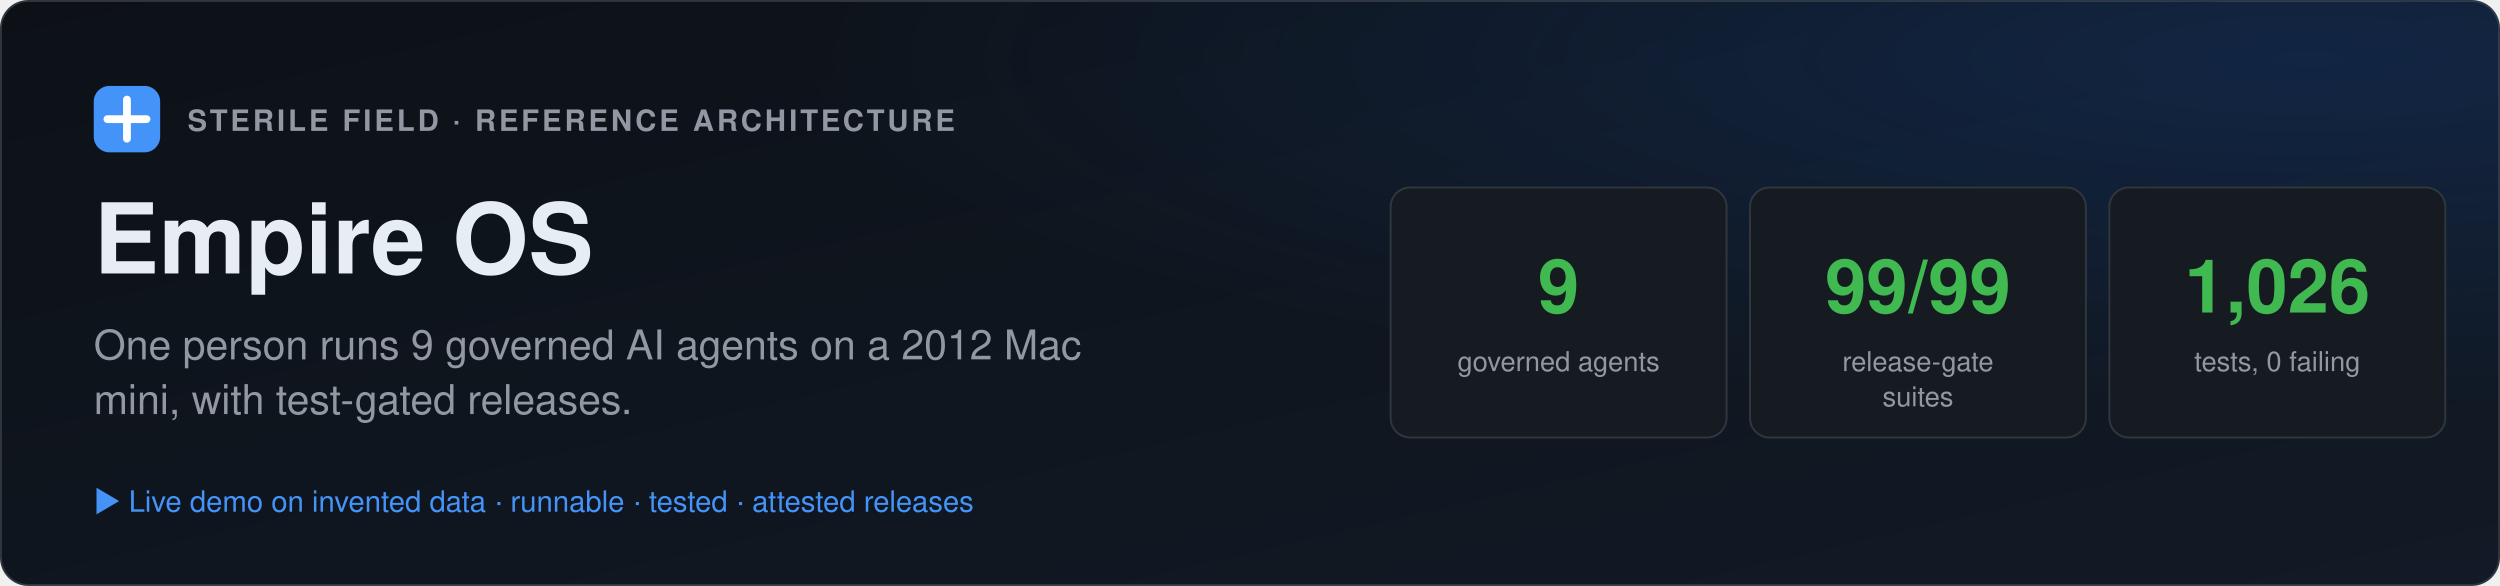
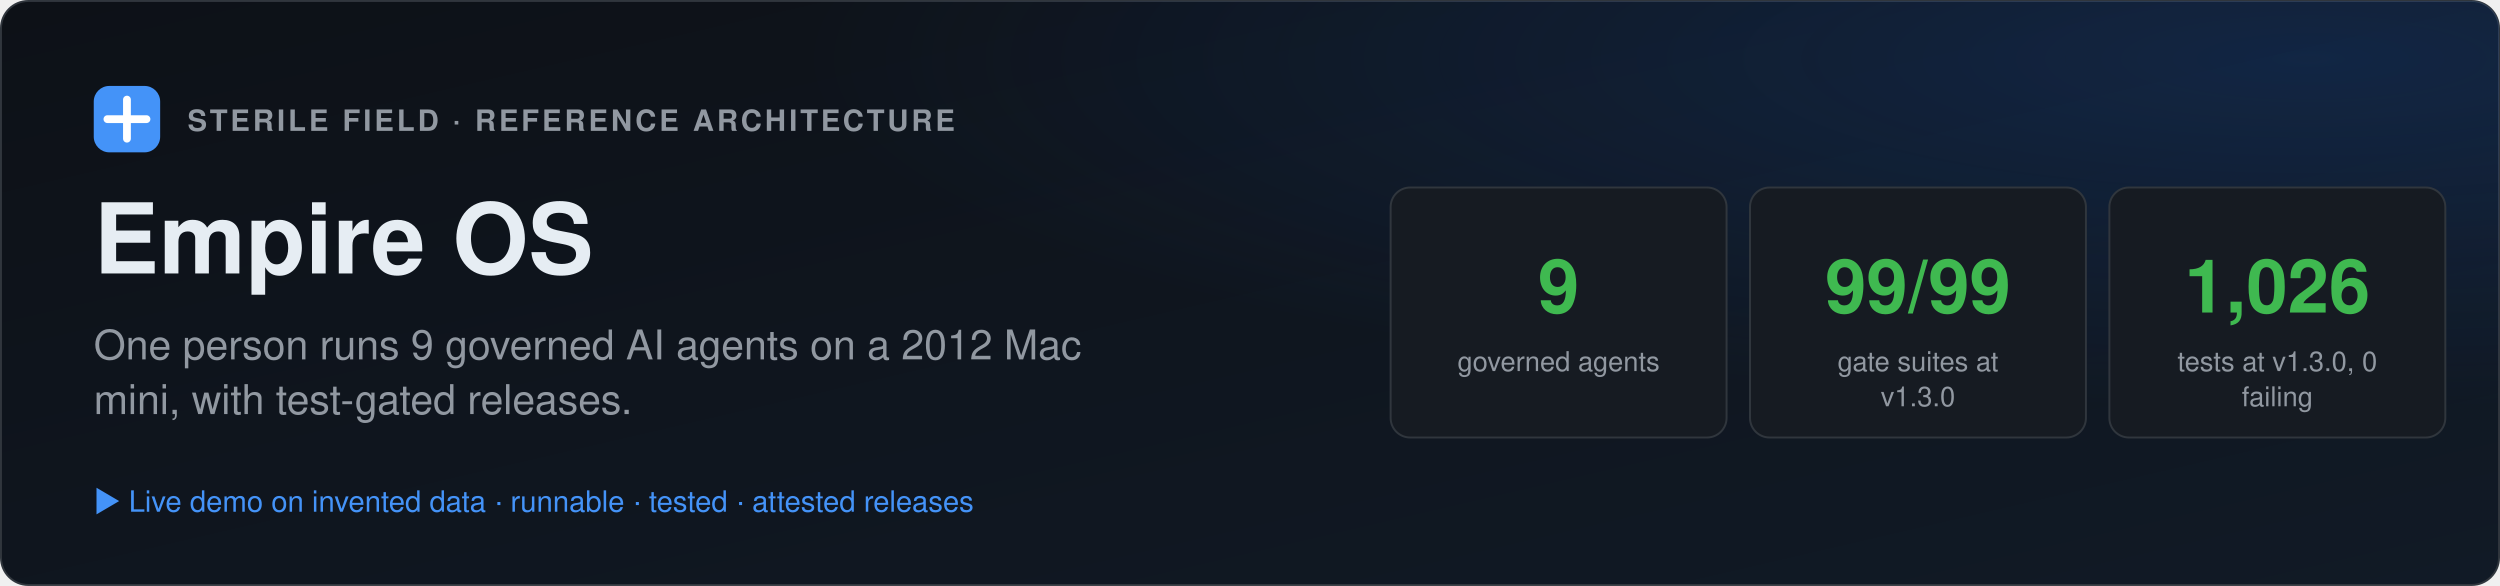
<svg xmlns="http://www.w3.org/2000/svg" width="1280" height="300" viewBox="0 0 1280 300" role="img" aria-label="Empire OS: One person runs 9 governed AI agents on a 2012 Mac mini, with test-gated releases.">
  <defs>
    <linearGradient id="g" x1="0" y1="0" x2="1" y2="1">
      <stop offset="0" stop-color="#0d1117" />
      <stop offset="1" stop-color="#111a26" />
    </linearGradient>
    <radialGradient id="r" cx="0.92" cy="0.1" r="0.6">
      <stop offset="0" stop-color="#1f6feb" stop-opacity="0.18" />
      <stop offset="1" stop-color="#1f6feb" stop-opacity="0" />
    </radialGradient>
  </defs>
  <rect x="0.5" y="0.5" width="1279" height="299" rx="14" fill="url(#g)" stroke="#30363d" />
  <rect x="0.5" y="0.5" width="1279" height="299" rx="14" fill="url(#r)" />
  <rect x="48" y="44" width="34" height="34" rx="8" fill="#4493f8" />
  <path d="M65 51v20M55 61h20" stroke="#fff" stroke-width="4" stroke-linecap="round" />
  <text x="96" y="67" font-family="-apple-system,BlinkMacSystemFont,'Segoe UI',Helvetica,Arial,sans-serif" font-size="15" font-weight="600" letter-spacing="1.5" fill="#9198a1">STERILE FIELD · REFERENCE ARCHITECTURE</text>
  <text x="48" y="140" font-family="-apple-system,BlinkMacSystemFont,'Segoe UI',Helvetica,Arial,sans-serif" font-size="50" font-weight="800" fill="#e6edf3">Empire OS</text>
  <text x="48" y="184" font-family="-apple-system,BlinkMacSystemFont,'Segoe UI',Helvetica,Arial,sans-serif" font-size="21" fill="#9198a1">One person runs 9 governed AI agents on a 2012 Mac</text>
  <text x="48" y="212" font-family="-apple-system,BlinkMacSystemFont,'Segoe UI',Helvetica,Arial,sans-serif" font-size="21" fill="#9198a1">mini, with test-gated releases.</text>
  <text x="48" y="262" font-family="-apple-system,BlinkMacSystemFont,'Segoe UI',Helvetica,Arial,sans-serif" font-size="15" fill="#4493f8">▶ Live demo on invented data · runnable · tested · attested releases</text>
  <rect x="712" y="96" width="172" height="128" rx="10" fill="#161b22" stroke="#30363d" />
  <text x="798.0" y="160" text-anchor="middle" font-family="-apple-system,BlinkMacSystemFont,'Segoe UI',Helvetica,Arial,sans-serif" font-size="38" font-weight="800" fill="#3fb950">9</text>
  <text x="798.0" y="190" text-anchor="middle" font-family="-apple-system,BlinkMacSystemFont,'Segoe UI',Helvetica,Arial,sans-serif" font-size="14" fill="#9198a1">governed agents</text>
  <rect x="896" y="96" width="172" height="128" rx="10" fill="#161b22" stroke="#30363d" />
  <text x="982.0" y="160" text-anchor="middle" font-family="-apple-system,BlinkMacSystemFont,'Segoe UI',Helvetica,Arial,sans-serif" font-size="38" font-weight="800" fill="#3fb950">99/99</text>
-   <text x="982.0" y="190" text-anchor="middle" font-family="-apple-system,BlinkMacSystemFont,'Segoe UI',Helvetica,Arial,sans-serif" font-size="14" fill="#9198a1">release-gate</text>
-   <text x="982.0" y="208" text-anchor="middle" font-family="-apple-system,BlinkMacSystemFont,'Segoe UI',Helvetica,Arial,sans-serif" font-size="14" fill="#9198a1">suites</text>
+   <text x="982.0" y="190" text-anchor="middle" font-family="-apple-system,BlinkMacSystemFont,'Segoe UI',Helvetica,Arial,sans-serif" font-size="14" fill="#9198a1">gate suites at</text>
+   <text x="982.0" y="208" text-anchor="middle" font-family="-apple-system,BlinkMacSystemFont,'Segoe UI',Helvetica,Arial,sans-serif" font-size="14" fill="#9198a1">v1.3.0</text>
  <rect x="1080" y="96" width="172" height="128" rx="10" fill="#161b22" stroke="#30363d" />
  <text x="1166.0" y="160" text-anchor="middle" font-family="-apple-system,BlinkMacSystemFont,'Segoe UI',Helvetica,Arial,sans-serif" font-size="38" font-weight="800" fill="#3fb950">1,026</text>
-   <text x="1166.0" y="190" text-anchor="middle" font-family="-apple-system,BlinkMacSystemFont,'Segoe UI',Helvetica,Arial,sans-serif" font-size="14" fill="#9198a1">tests, 0 failing</text>
+   <text x="1166.0" y="190" text-anchor="middle" font-family="-apple-system,BlinkMacSystemFont,'Segoe UI',Helvetica,Arial,sans-serif" font-size="14" fill="#9198a1">tests at v1.3.0, 0</text>
+   <text x="1166.0" y="208" text-anchor="middle" font-family="-apple-system,BlinkMacSystemFont,'Segoe UI',Helvetica,Arial,sans-serif" font-size="14" fill="#9198a1">failing</text>
</svg>
